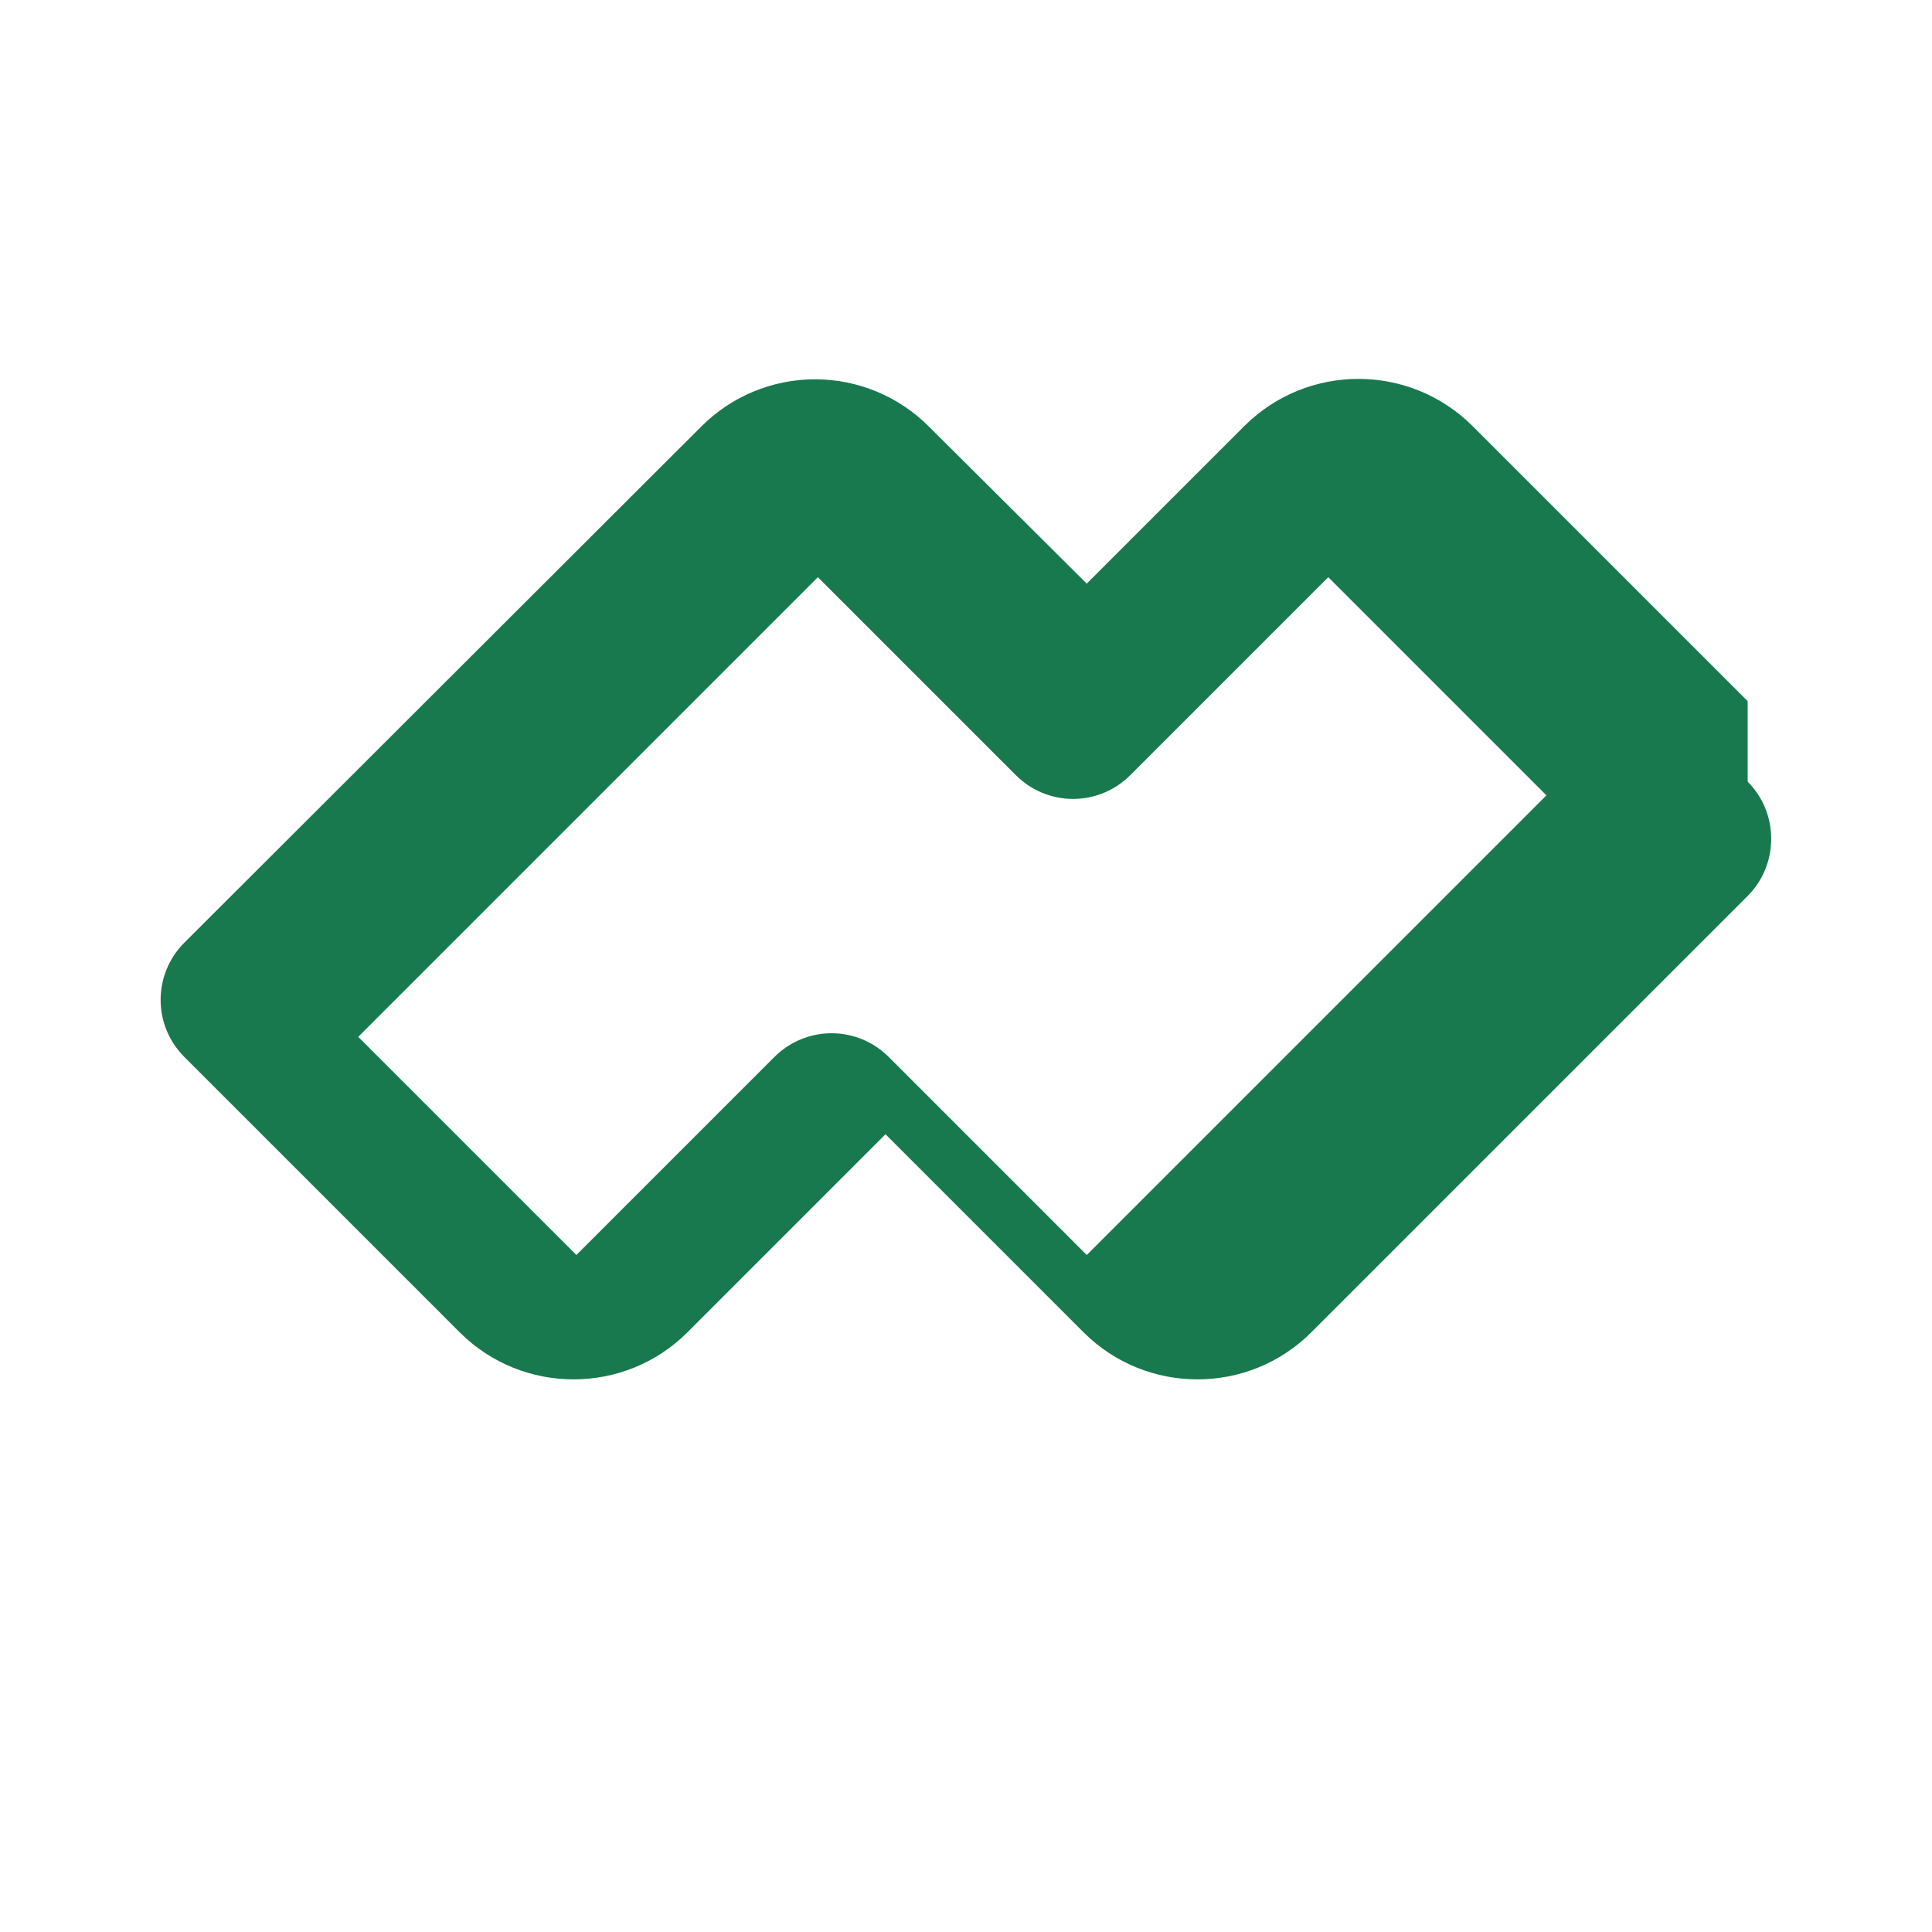
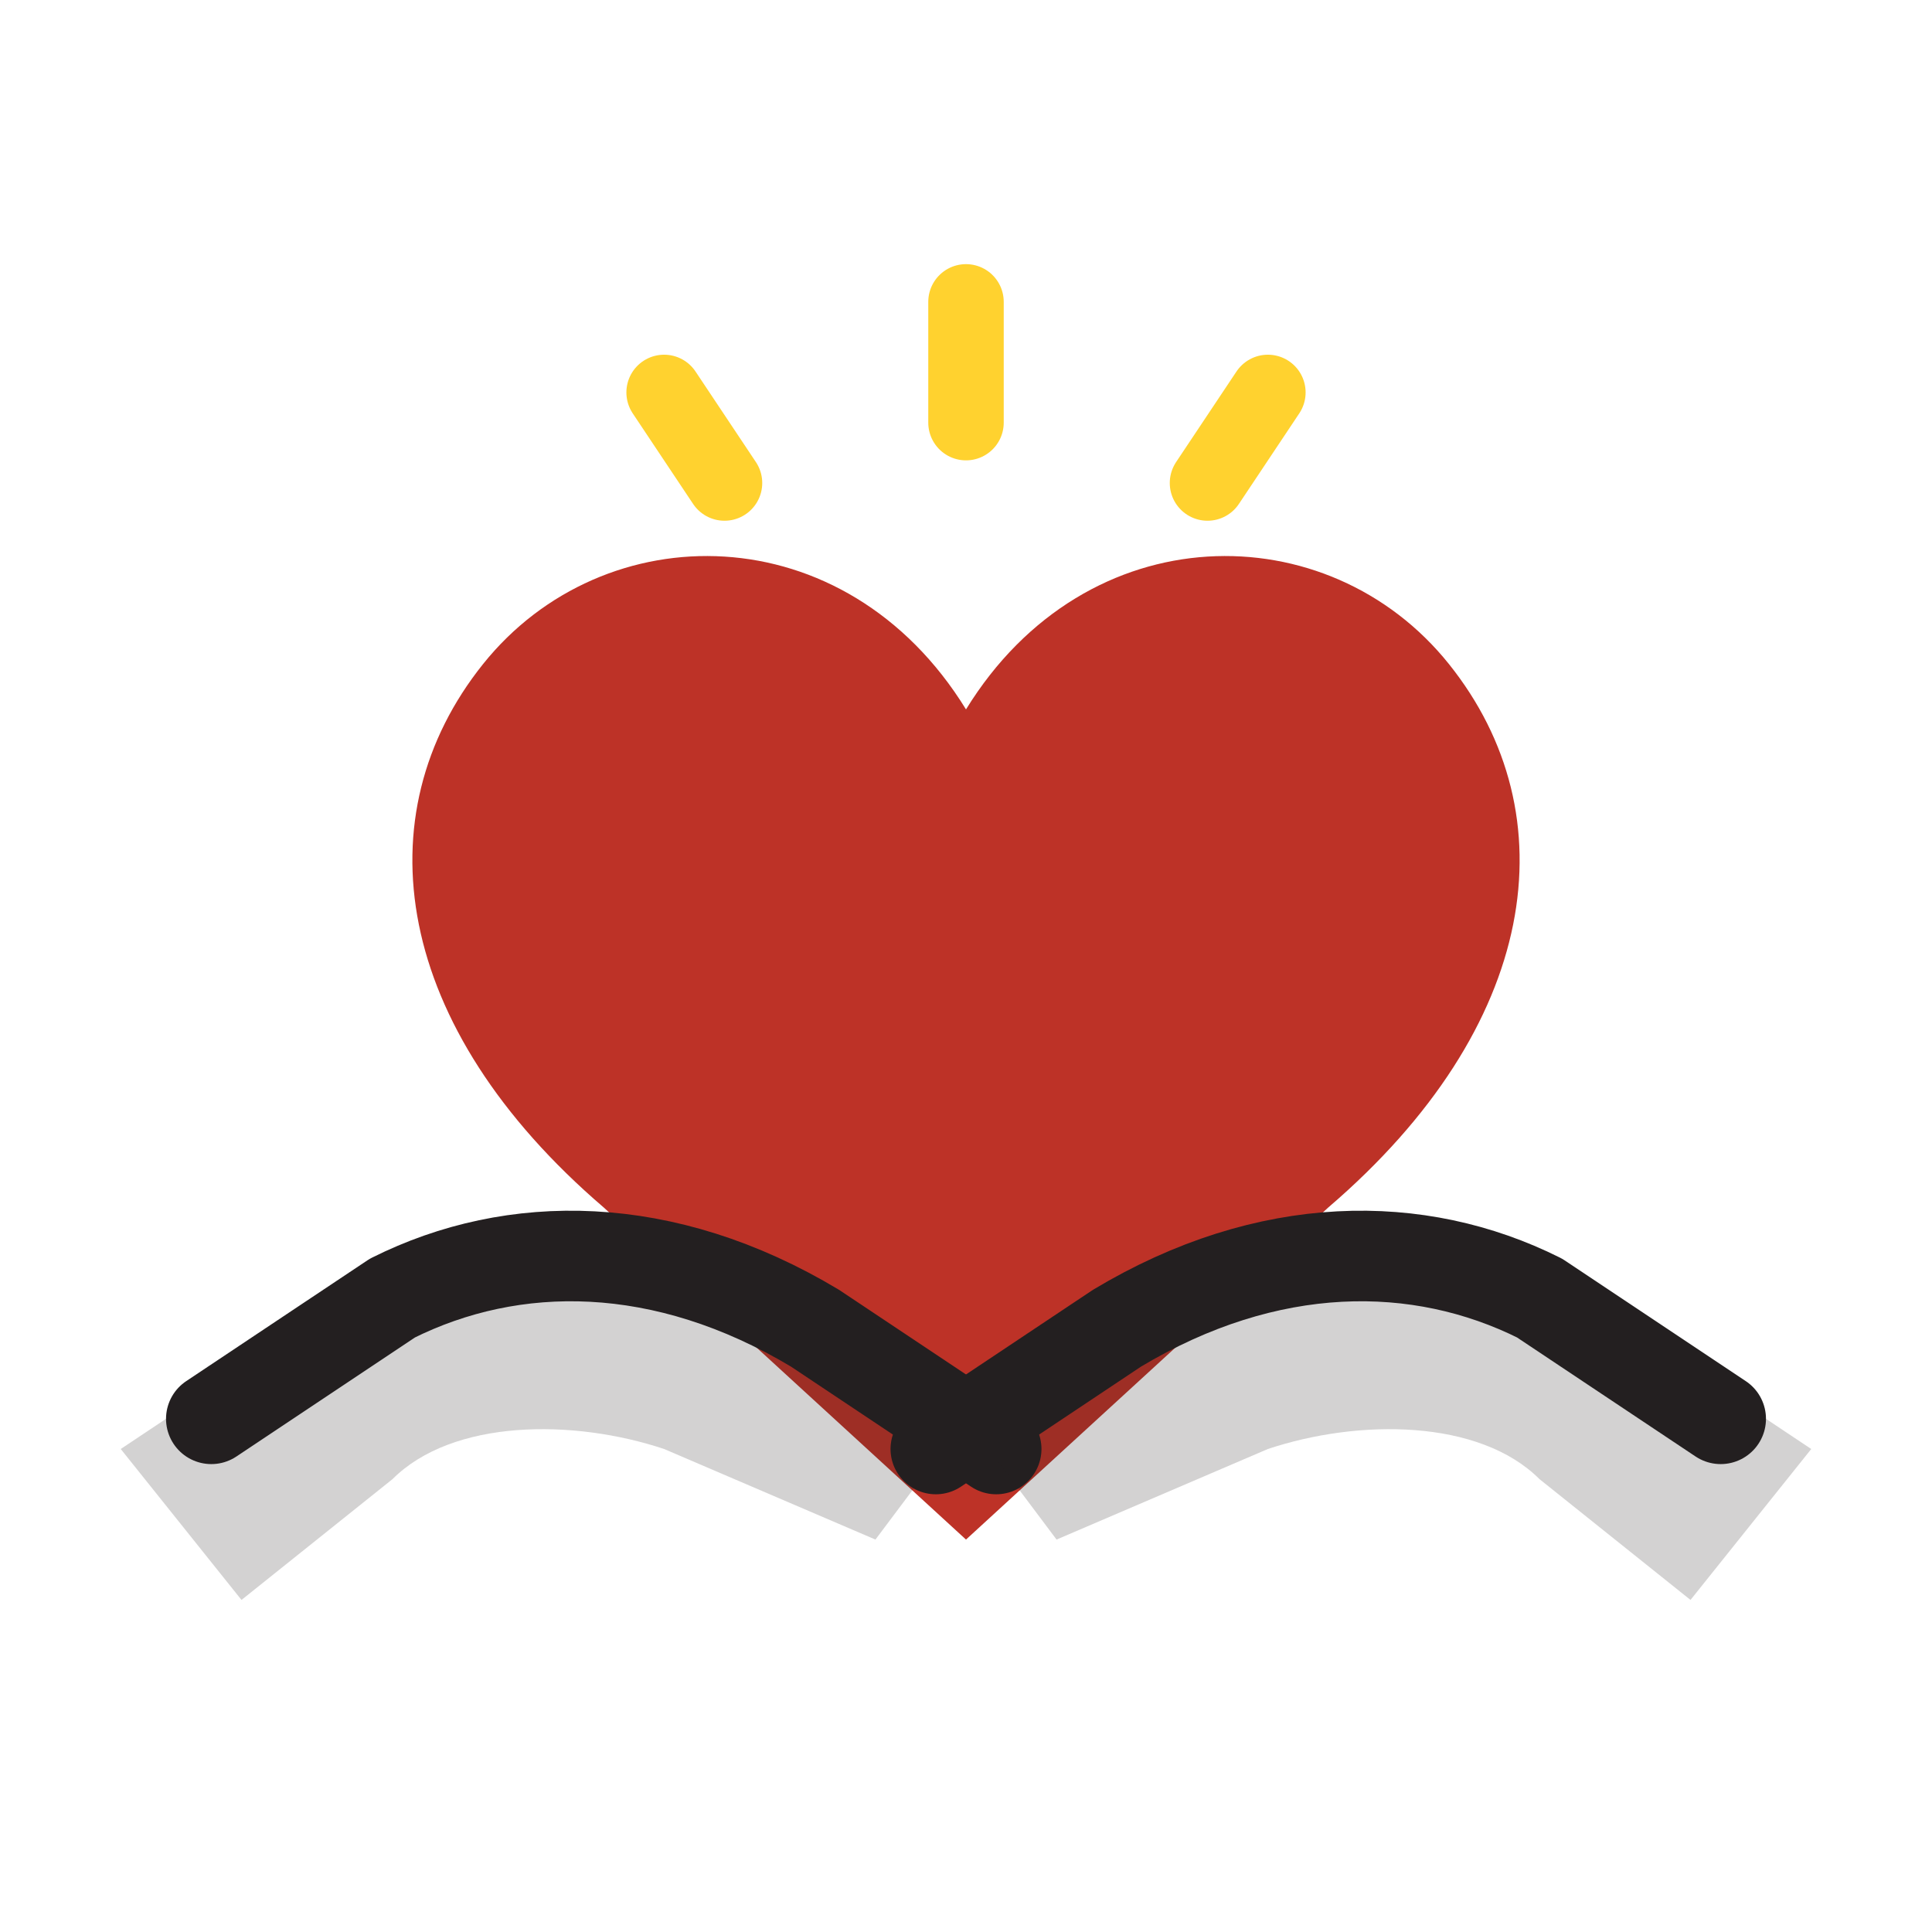
- <svg xmlns="http://www.w3.org/2000/svg" viewBox="0 0 24 24" width="48" height="48" fill="#18794E">
-   <path d="M21.71 8.71l-3.42-3.42a2.008 2.008 0 0 0-2.83 0L13.5 7.25 11.54 5.3a1.996 1.996 0 0 0-2.83 0L2.29 11.71a1.003 1.003 0 0 0 0 1.42l3.42 3.42c.78.78 2.05.78 2.83 0l2.46-2.46 2.46 2.46c.78.78 2.05.78 2.83 0l5.42-5.42c.39-.39.39-1.03 0-1.42zm-8.21 6.88l-2.46-2.46a1.003 1.003 0 0 0-1.42 0l-2.46 2.46-2.71-2.71 5.71-5.71 2.46 2.46a1.003 1.003 0 0 0 1.42 0l2.46-2.46 2.71 2.71-5.71 5.71z" />
+ <svg xmlns="http://www.w3.org/2000/svg" viewBox="0 0 64 64" fill="none">
+   <path d="M32 23.5c-4-6.5-12-6.5-16-1.5-4 5-3 12 4 18l12 11 12-11c7-6 8-13 4-18-4-5-12-5-16 1.5z" fill="#bd3227" />
+   <path d="M12 42c4-2 9-2 14 1l6 4-3 4-7-3c-3-1-7-1-9 1l-5 4-4-5 9-6z" fill="#231f20" fill-opacity="0.2" />
+   <path d="M7 47l6-4c4-2 9-2 14 1l6 4" stroke="#231f20" stroke-width="3" stroke-linecap="round" stroke-linejoin="round" />
+   <path d="M52 42c-4-2-9-2-14 1l-6 4 3 4 7-3c3-1 7-1 9 1l5 4 4-5-9-6z" fill="#231f20" fill-opacity="0.2" />
+   <path d="M57 47l-6-4c-4-2-9-2-14 1l-6 4" stroke="#231f20" stroke-width="3" stroke-linecap="round" stroke-linejoin="round" />
+   <path d="M32 10v4M22 13l2 3M42 13l-2 3" stroke="#ffd22f" stroke-width="2.5" stroke-linecap="round" />
</svg>
